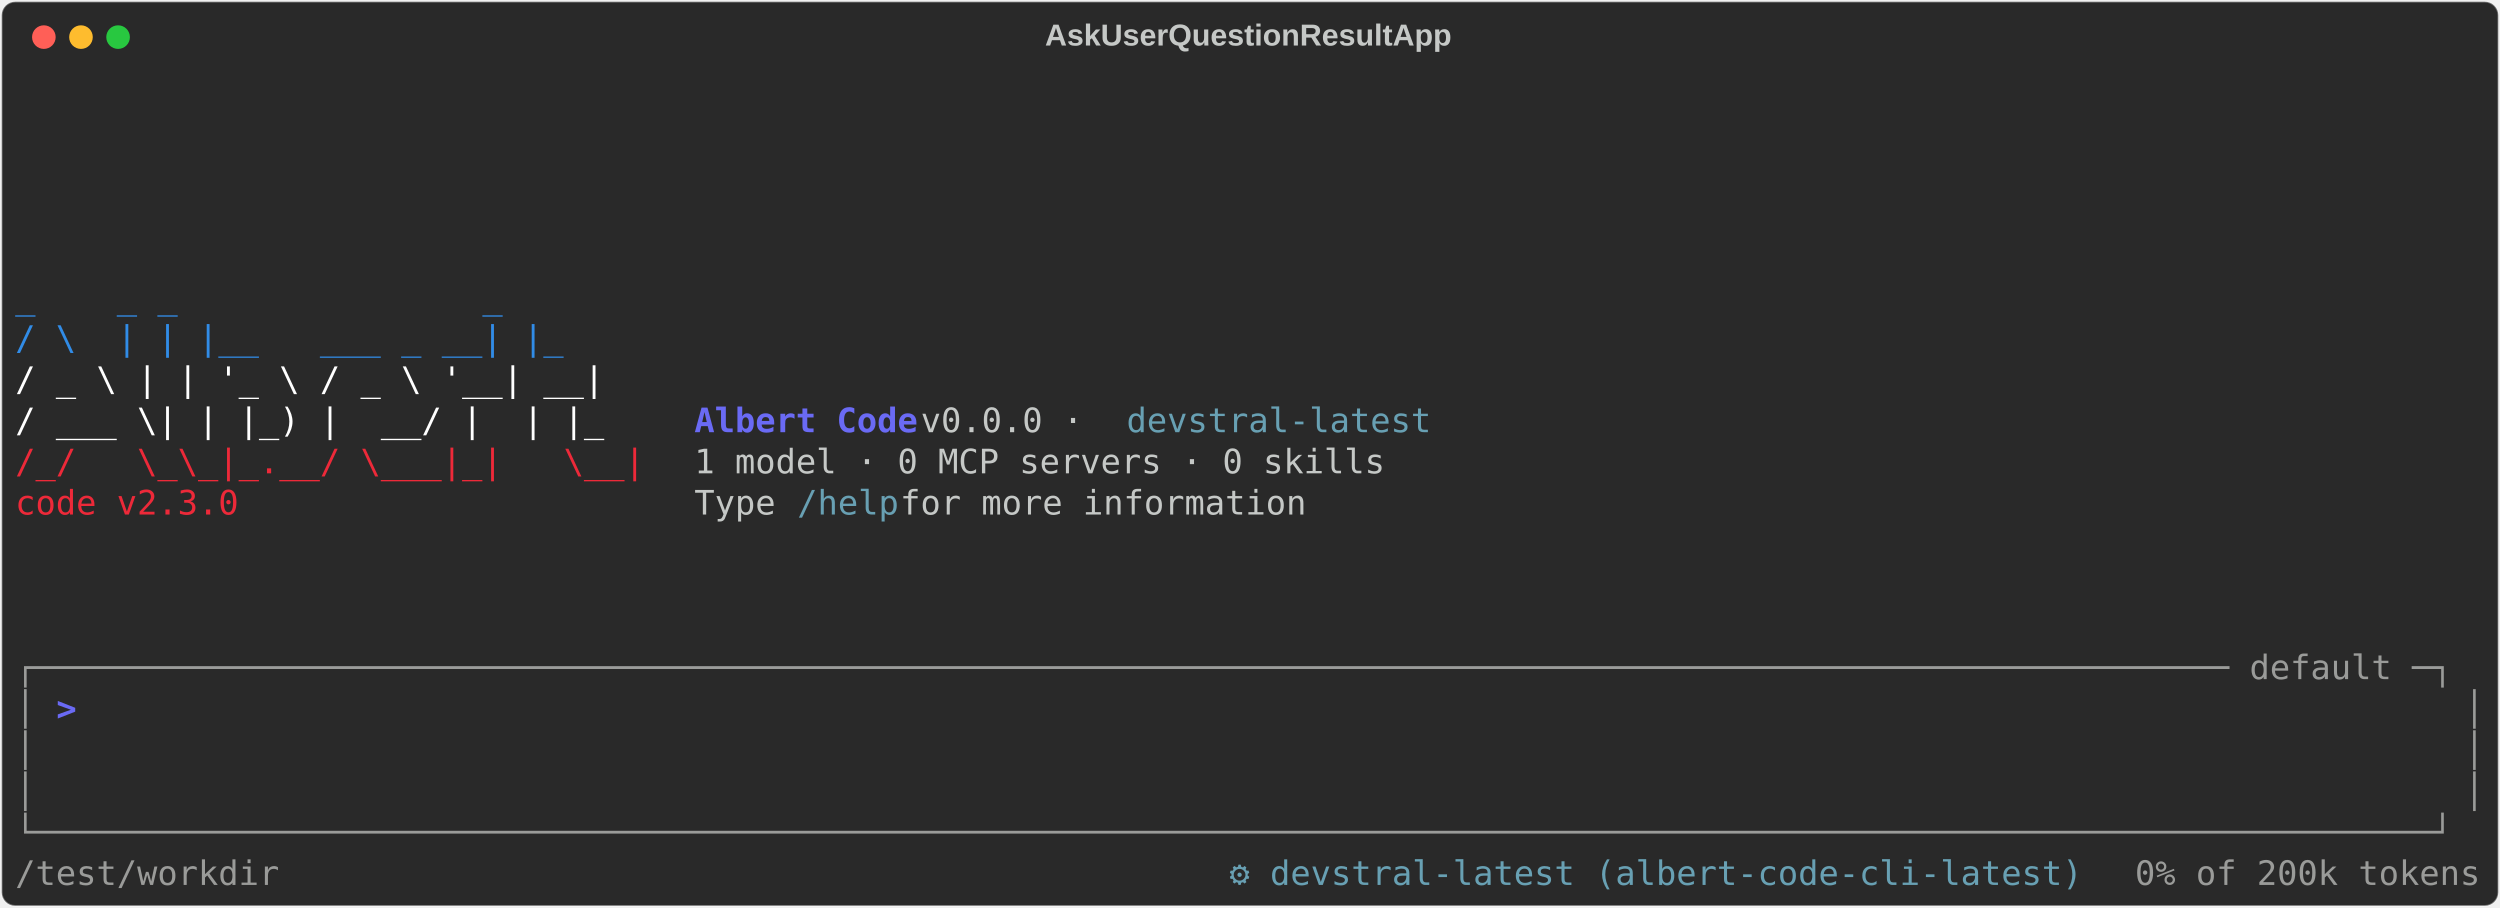
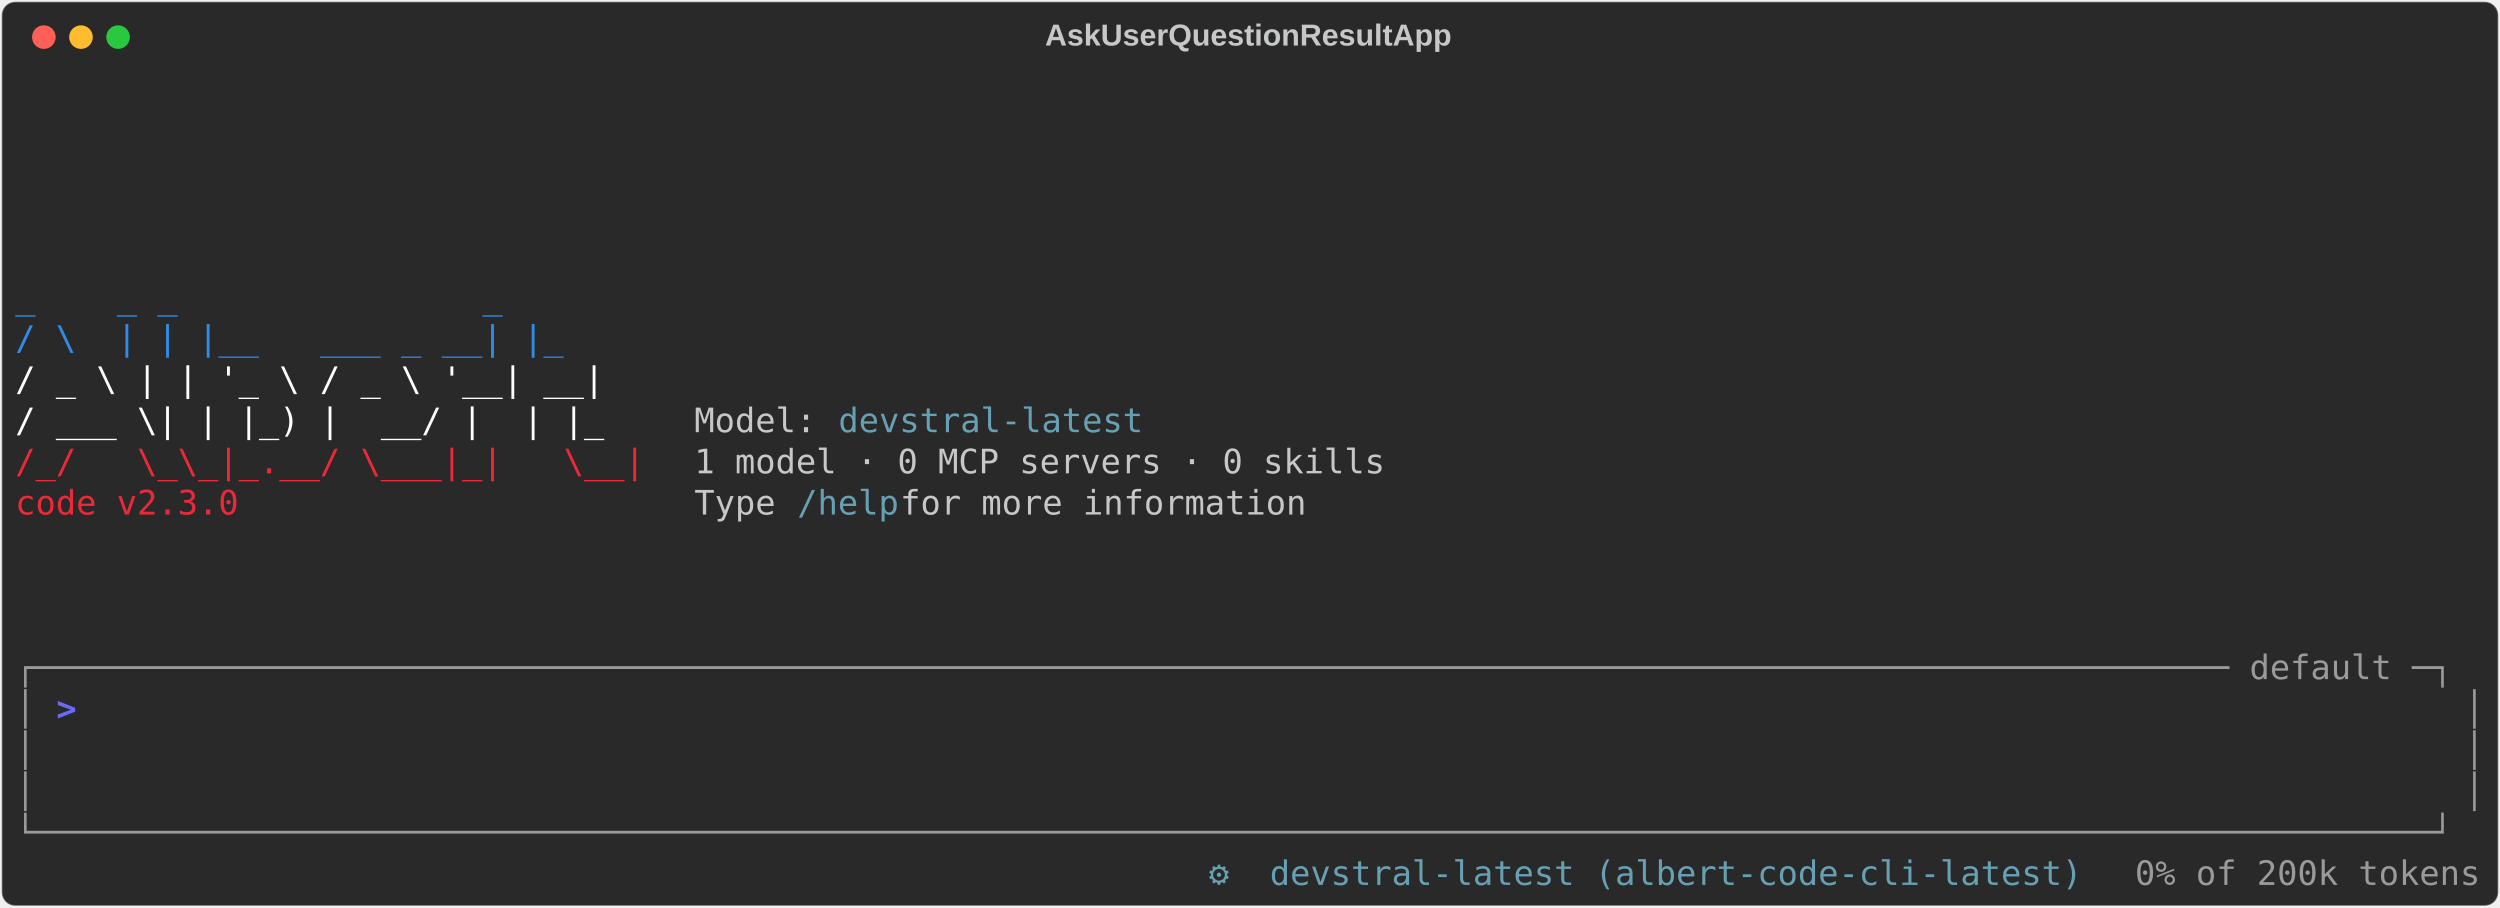
<svg xmlns="http://www.w3.org/2000/svg" class="rich-terminal" viewBox="0 0 1482 538.0">
  <style>

    @font-face {
        font-family: "Fira Code";
        src: local("FiraCode-Regular"),
                url("https://cdnjs.cloudflare.com/ajax/libs/firacode/6.2.0/woff2/FiraCode-Regular.woff2") format("woff2"),
                url("https://cdnjs.cloudflare.com/ajax/libs/firacode/6.2.0/woff/FiraCode-Regular.woff") format("woff");
        font-style: normal;
        font-weight: 400;
    }
    @font-face {
        font-family: "Fira Code";
        src: local("FiraCode-Bold"),
                url("https://cdnjs.cloudflare.com/ajax/libs/firacode/6.2.0/woff2/FiraCode-Bold.woff2") format("woff2"),
                url("https://cdnjs.cloudflare.com/ajax/libs/firacode/6.2.0/woff/FiraCode-Bold.woff") format("woff");
        font-style: bold;
        font-weight: 700;
    }

    .terminal-matrix {
        font-family: Fira Code, monospace;
        font-size: 20px;
        line-height: 24.4px;
        font-variant-east-asian: full-width;
    }

    .terminal-title {
        font-size: 18px;
        font-weight: bold;
        font-family: arial;
    }

    .terminal-r1 { fill: #c5c8c6 }
.terminal-r2 { fill: #318ce7 }
.terminal-r3 { fill: #ffffff }
- .terminal-r4 { fill: #6a6af4;font-weight: bold }
- .terminal-r5 { fill: #68a0b3 }
- .terminal-r6 { fill: #ed2939 }
- .terminal-r7 { fill: #9a9b99 }
+ .terminal-r4 { fill: #68a0b3 }
+ .terminal-r5 { fill: #ed2939 }
+ .terminal-r6 { fill: #9a9b99 }
+ .terminal-r7 { fill: #6a6af4;font-weight: bold }
    </style>
  <defs>
    <clipPath id="terminal-clip-terminal">
      <rect x="0" y="0" width="1463.0" height="487.0" />
    </clipPath>
    <clipPath id="terminal-line-0">
      <rect x="0" y="1.5" width="1464" height="24.65" />
    </clipPath>
    <clipPath id="terminal-line-1">
      <rect x="0" y="25.9" width="1464" height="24.65" />
    </clipPath>
    <clipPath id="terminal-line-2">
      <rect x="0" y="50.3" width="1464" height="24.65" />
    </clipPath>
    <clipPath id="terminal-line-3">
      <rect x="0" y="74.7" width="1464" height="24.65" />
    </clipPath>
    <clipPath id="terminal-line-4">
      <rect x="0" y="99.1" width="1464" height="24.65" />
    </clipPath>
    <clipPath id="terminal-line-5">
      <rect x="0" y="123.5" width="1464" height="24.65" />
    </clipPath>
    <clipPath id="terminal-line-6">
      <rect x="0" y="147.9" width="1464" height="24.65" />
    </clipPath>
    <clipPath id="terminal-line-7">
      <rect x="0" y="172.3" width="1464" height="24.65" />
    </clipPath>
    <clipPath id="terminal-line-8">
      <rect x="0" y="196.7" width="1464" height="24.65" />
    </clipPath>
    <clipPath id="terminal-line-9">
      <rect x="0" y="221.1" width="1464" height="24.65" />
    </clipPath>
    <clipPath id="terminal-line-10">
      <rect x="0" y="245.5" width="1464" height="24.65" />
    </clipPath>
    <clipPath id="terminal-line-11">
      <rect x="0" y="269.9" width="1464" height="24.65" />
    </clipPath>
    <clipPath id="terminal-line-12">
      <rect x="0" y="294.3" width="1464" height="24.65" />
    </clipPath>
    <clipPath id="terminal-line-13">
      <rect x="0" y="318.7" width="1464" height="24.65" />
    </clipPath>
    <clipPath id="terminal-line-14">
      <rect x="0" y="343.1" width="1464" height="24.65" />
    </clipPath>
    <clipPath id="terminal-line-15">
      <rect x="0" y="367.5" width="1464" height="24.65" />
    </clipPath>
    <clipPath id="terminal-line-16">
      <rect x="0" y="391.9" width="1464" height="24.65" />
    </clipPath>
    <clipPath id="terminal-line-17">
      <rect x="0" y="416.3" width="1464" height="24.65" />
    </clipPath>
    <clipPath id="terminal-line-18">
      <rect x="0" y="440.7" width="1464" height="24.65" />
    </clipPath>
  </defs>
  <rect fill="#292929" stroke="rgba(255,255,255,0.35)" stroke-width="1" x="1" y="1" width="1480" height="536" rx="8" />
  <text class="terminal-title" fill="#c5c8c6" text-anchor="middle" x="740" y="27">AskUserQuestionResultApp</text>
  <g transform="translate(26,22)">
    <circle cx="0" cy="0" r="7" fill="#ff5f57" />
    <circle cx="22" cy="0" r="7" fill="#febc2e" />
    <circle cx="44" cy="0" r="7" fill="#28c840" />
  </g>
  <g transform="translate(9, 41)" clip-path="url(#terminal-clip-terminal)">
    <g class="terminal-matrix">
      <text class="terminal-r1" x="1464" y="20" textLength="12.2" clip-path="url(#terminal-line-0)">
</text>
      <text class="terminal-r1" x="1464" y="44.4" textLength="12.2" clip-path="url(#terminal-line-1)">
</text>
      <text class="terminal-r1" x="1464" y="68.8" textLength="12.2" clip-path="url(#terminal-line-2)">
</text>
      <text class="terminal-r1" x="1464" y="93.2" textLength="12.2" clip-path="url(#terminal-line-3)">
</text>
      <text class="terminal-r1" x="1464" y="117.6" textLength="12.2" clip-path="url(#terminal-line-4)">
</text>
      <text class="terminal-r2" x="0" y="142" textLength="378.2" clip-path="url(#terminal-line-5)">    _    _ _               _   </text>
      <text class="terminal-r1" x="1464" y="142" textLength="12.2" clip-path="url(#terminal-line-5)">
</text>
      <text class="terminal-r2" x="0" y="166.4" textLength="378.2" clip-path="url(#terminal-line-6)">   / \  | | |__   ___ _ __| |_ </text>
      <text class="terminal-r1" x="1464" y="166.4" textLength="12.2" clip-path="url(#terminal-line-6)">
</text>
      <text class="terminal-r3" x="0" y="190.8" textLength="378.2" clip-path="url(#terminal-line-7)">  / _ \ | | '_ \ / _ \ '__| __|</text>
      <text class="terminal-r1" x="1464" y="190.8" textLength="12.2" clip-path="url(#terminal-line-7)">
</text>
      <text class="terminal-r3" x="0" y="215.2" textLength="378.2" clip-path="url(#terminal-line-8)"> / ___ \| | |_) |  __/ |  | |_ </text>
-       <text class="terminal-r4" x="402.6" y="215.2" textLength="134.2" clip-path="url(#terminal-line-8)">Albert Code</text>
-       <text class="terminal-r1" x="536.8" y="215.2" textLength="122" clip-path="url(#terminal-line-8)"> v0.0.0 · </text>
-       <text class="terminal-r5" x="658.8" y="215.2" textLength="183" clip-path="url(#terminal-line-8)">devstral-latest</text>
+       <text class="terminal-r1" x="402.6" y="215.2" textLength="85.4" clip-path="url(#terminal-line-8)">Model: </text>
+       <text class="terminal-r4" x="488" y="215.2" textLength="183" clip-path="url(#terminal-line-8)">devstral-latest</text>
      <text class="terminal-r1" x="1464" y="215.2" textLength="12.2" clip-path="url(#terminal-line-8)">
</text>
-       <text class="terminal-r6" x="0" y="239.6" textLength="378.2" clip-path="url(#terminal-line-9)">/_/   \_\_|_.__/ \___|_|   \__|</text>
+       <text class="terminal-r5" x="0" y="239.6" textLength="378.2" clip-path="url(#terminal-line-9)">/_/   \_\_|_.__/ \___|_|   \__|</text>
      <text class="terminal-r1" x="402.6" y="239.6" textLength="414.8" clip-path="url(#terminal-line-9)">1 model · 0 MCP servers · 0 skills</text>
      <text class="terminal-r1" x="1464" y="239.6" textLength="12.2" clip-path="url(#terminal-line-9)">
</text>
-       <text class="terminal-r6" x="0" y="264" textLength="353.8" clip-path="url(#terminal-line-10)">                  code v2.3.0</text>
+       <text class="terminal-r5" x="0" y="264" textLength="353.8" clip-path="url(#terminal-line-10)">                  code v2.3.0</text>
      <text class="terminal-r1" x="402.6" y="264" textLength="61" clip-path="url(#terminal-line-10)">Type </text>
-       <text class="terminal-r5" x="463.6" y="264" textLength="61" clip-path="url(#terminal-line-10)">/help</text>
+       <text class="terminal-r4" x="463.6" y="264" textLength="61" clip-path="url(#terminal-line-10)">/help</text>
      <text class="terminal-r1" x="524.6" y="264" textLength="256.2" clip-path="url(#terminal-line-10)"> for more information</text>
      <text class="terminal-r1" x="1464" y="264" textLength="12.2" clip-path="url(#terminal-line-10)">
</text>
      <text class="terminal-r1" x="1464" y="288.4" textLength="12.2" clip-path="url(#terminal-line-11)">
</text>
      <text class="terminal-r1" x="1464" y="312.8" textLength="12.2" clip-path="url(#terminal-line-12)">
</text>
      <text class="terminal-r1" x="1464" y="337.2" textLength="12.2" clip-path="url(#terminal-line-13)">
</text>
-       <text class="terminal-r7" x="0" y="361.6" textLength="1464" clip-path="url(#terminal-line-14)">┌──────────────────────────────────────────────────────────────────────────────────────────────────────────── default ─┐</text>
+       <text class="terminal-r6" x="0" y="361.6" textLength="1464" clip-path="url(#terminal-line-14)">┌──────────────────────────────────────────────────────────────────────────────────────────────────────────── default ─┐</text>
      <text class="terminal-r1" x="1464" y="361.6" textLength="12.2" clip-path="url(#terminal-line-14)">
</text>
-       <text class="terminal-r7" x="0" y="386" textLength="12.2" clip-path="url(#terminal-line-15)">│</text>
-       <text class="terminal-r4" x="24.4" y="386" textLength="12.2" clip-path="url(#terminal-line-15)">&gt;</text>
-       <text class="terminal-r7" x="1451.8" y="386" textLength="12.2" clip-path="url(#terminal-line-15)">│</text>
+       <text class="terminal-r6" x="0" y="386" textLength="12.2" clip-path="url(#terminal-line-15)">│</text>
+       <text class="terminal-r7" x="24.4" y="386" textLength="12.2" clip-path="url(#terminal-line-15)">&gt;</text>
+       <text class="terminal-r6" x="1451.8" y="386" textLength="12.2" clip-path="url(#terminal-line-15)">│</text>
      <text class="terminal-r1" x="1464" y="386" textLength="12.2" clip-path="url(#terminal-line-15)">
</text>
-       <text class="terminal-r7" x="0" y="410.4" textLength="12.2" clip-path="url(#terminal-line-16)">│</text>
-       <text class="terminal-r7" x="1451.8" y="410.4" textLength="12.2" clip-path="url(#terminal-line-16)">│</text>
+       <text class="terminal-r6" x="0" y="410.4" textLength="12.2" clip-path="url(#terminal-line-16)">│</text>
+       <text class="terminal-r6" x="1451.8" y="410.4" textLength="12.2" clip-path="url(#terminal-line-16)">│</text>
      <text class="terminal-r1" x="1464" y="410.4" textLength="12.2" clip-path="url(#terminal-line-16)">
</text>
-       <text class="terminal-r7" x="0" y="434.8" textLength="12.2" clip-path="url(#terminal-line-17)">│</text>
-       <text class="terminal-r7" x="1451.8" y="434.8" textLength="12.2" clip-path="url(#terminal-line-17)">│</text>
+       <text class="terminal-r6" x="0" y="434.8" textLength="12.2" clip-path="url(#terminal-line-17)">│</text>
+       <text class="terminal-r6" x="1451.8" y="434.8" textLength="12.2" clip-path="url(#terminal-line-17)">│</text>
      <text class="terminal-r1" x="1464" y="434.8" textLength="12.2" clip-path="url(#terminal-line-17)">
</text>
-       <text class="terminal-r7" x="0" y="459.2" textLength="1464" clip-path="url(#terminal-line-18)">└──────────────────────────────────────────────────────────────────────────────────────────────────────────────────────┘</text>
+       <text class="terminal-r6" x="0" y="459.2" textLength="1464" clip-path="url(#terminal-line-18)">└──────────────────────────────────────────────────────────────────────────────────────────────────────────────────────┘</text>
      <text class="terminal-r1" x="1464" y="459.2" textLength="12.2" clip-path="url(#terminal-line-18)">
</text>
-       <text class="terminal-r7" x="0" y="483.6" textLength="158.6" clip-path="url(#terminal-line-19)">/test/workdir</text>
-       <text class="terminal-r5" x="719.8" y="483.6" textLength="512.4" clip-path="url(#terminal-line-19)">⚙ devstral-latest (albert-code-cli-latest)</text>
-       <text class="terminal-r7" x="1256.6" y="483.6" textLength="207.4" clip-path="url(#terminal-line-19)">0% of 200k tokens</text>
+       <text class="terminal-r4" x="707.6" y="483.6" textLength="524.6" clip-path="url(#terminal-line-19)">⚙  devstral-latest (albert-code-cli-latest)</text>
+       <text class="terminal-r6" x="1256.6" y="483.6" textLength="207.4" clip-path="url(#terminal-line-19)">0% of 200k tokens</text>
    </g>
  </g>
</svg>
